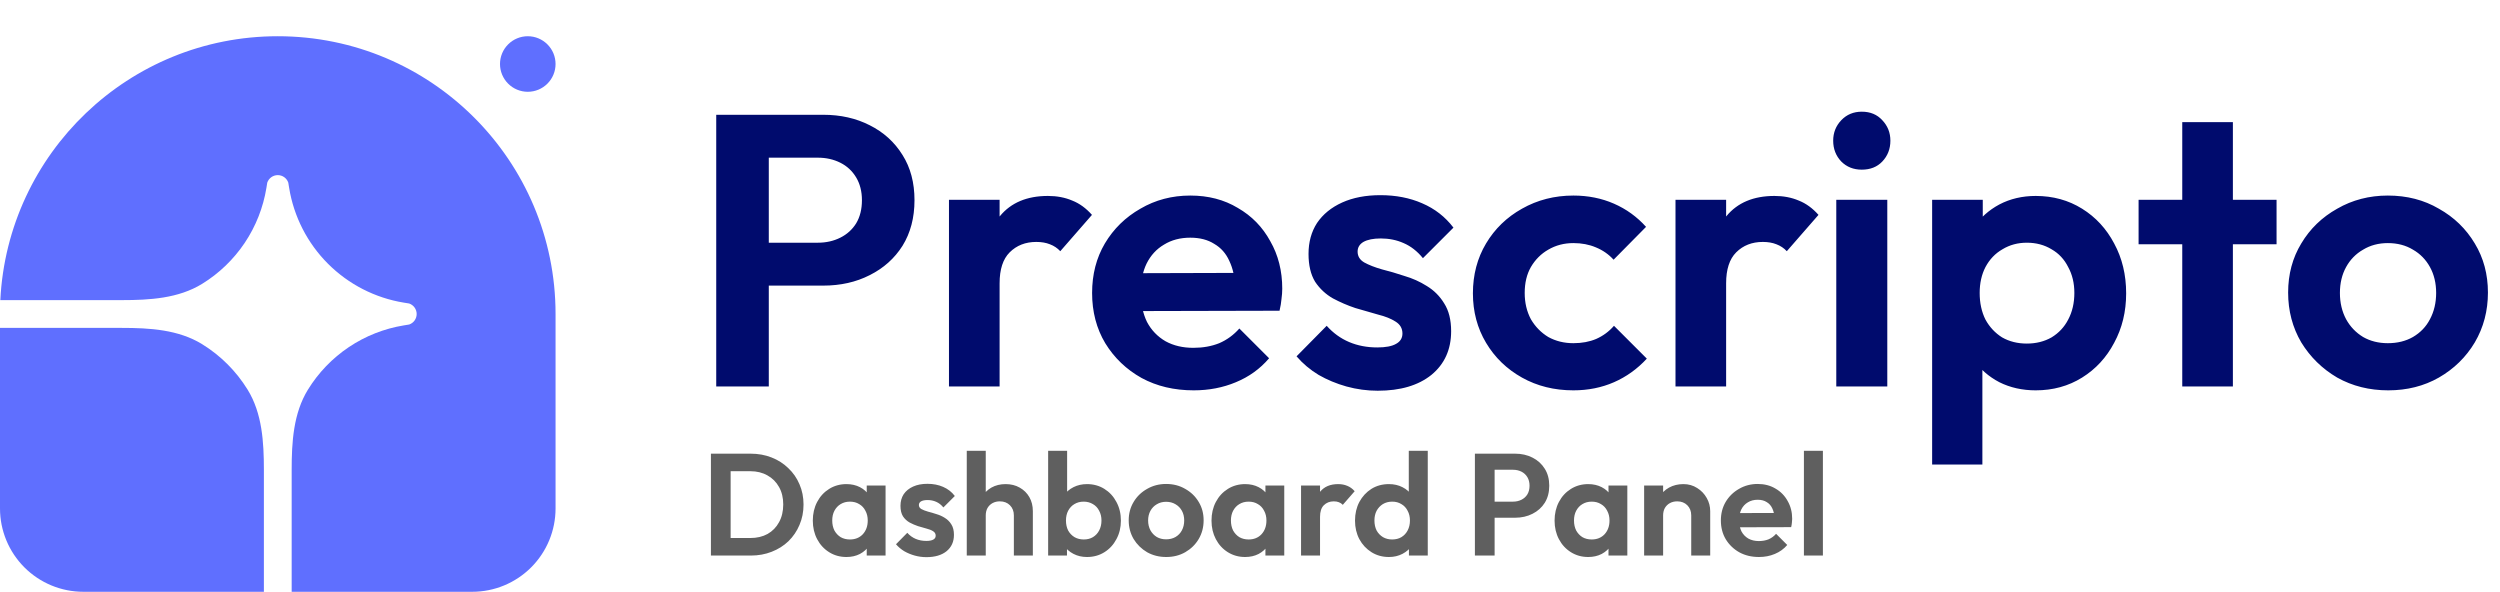
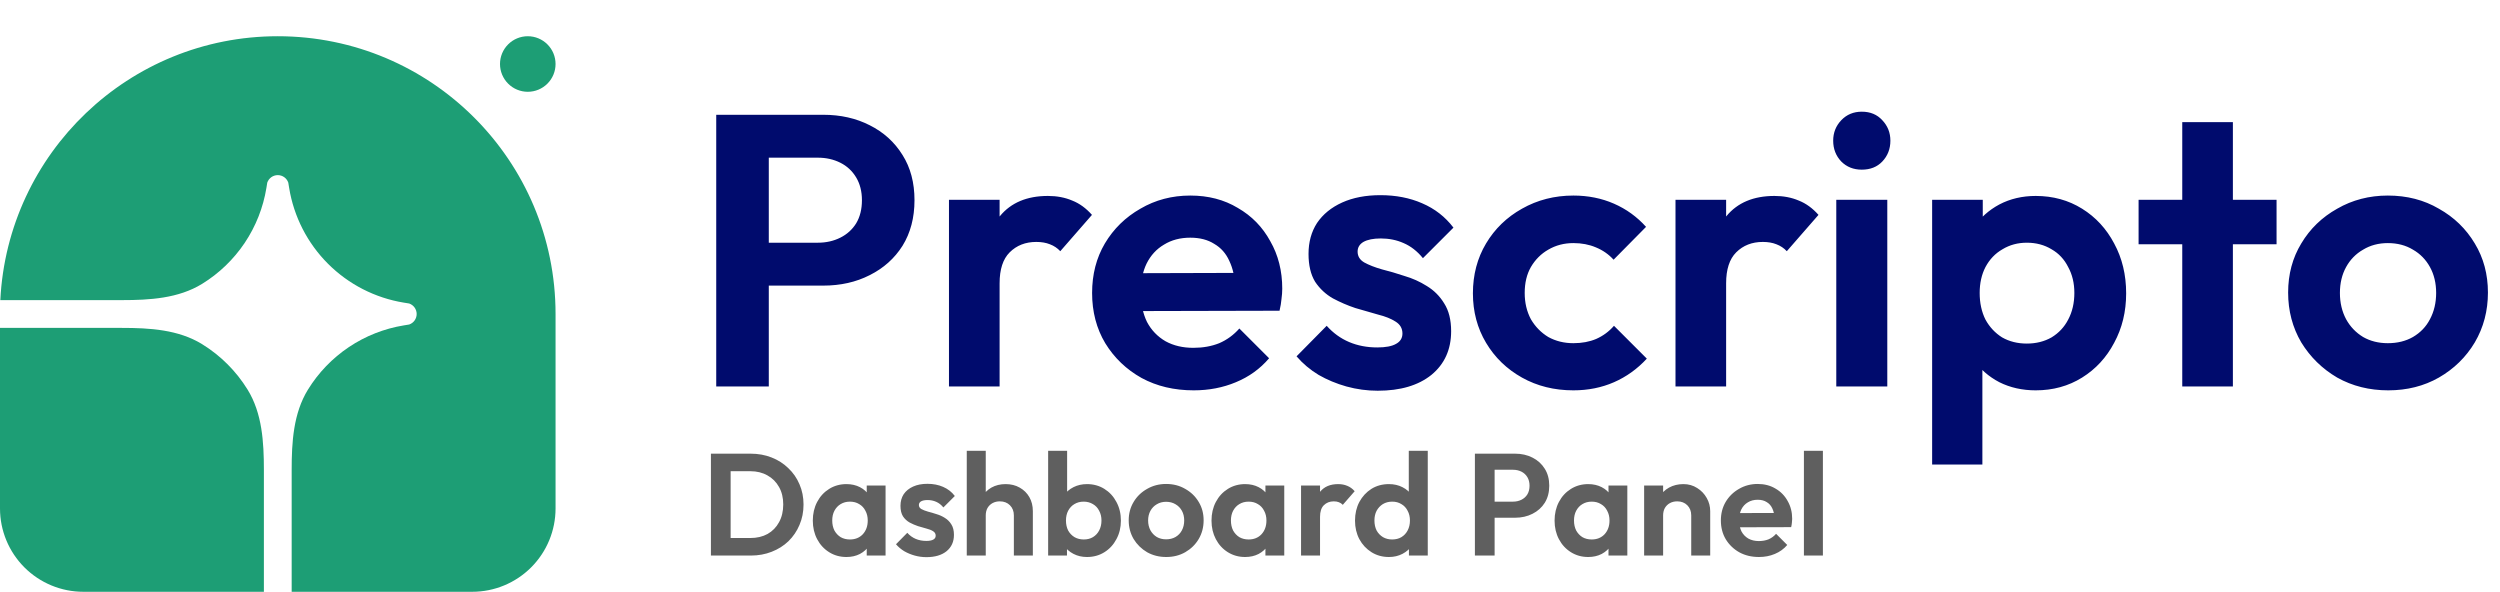
<svg xmlns="http://www.w3.org/2000/svg" width="207" height="49" viewBox="0 0 207 49" fill="none">
-   <path d="M23 3C35.703 3 46 13.297 46 26V42.1C46 43.93 45.273 45.685 43.979 46.979C42.685 48.273 40.93 49 39.1 49H24.15V38.91C24.15 36.608 24.29 34.222 25.497 32.263C26.362 30.859 27.518 29.657 28.888 28.738C30.258 27.82 31.81 27.208 33.437 26.942L33.878 26.87C34.059 26.808 34.217 26.691 34.328 26.535C34.44 26.379 34.5 26.192 34.5 26C34.5 25.808 34.44 25.621 34.328 25.465C34.217 25.309 34.059 25.192 33.878 25.129L33.437 25.058C31.059 24.67 28.863 23.544 27.159 21.84C25.456 20.137 24.33 17.941 23.942 15.563L23.87 15.122C23.808 14.941 23.691 14.783 23.535 14.671C23.379 14.56 23.192 14.5 23 14.5C22.808 14.5 22.621 14.56 22.465 14.671C22.309 14.783 22.191 14.941 22.129 15.122L22.058 15.563C21.792 17.19 21.18 18.741 20.261 20.111C19.343 21.481 18.141 22.638 16.737 23.502C14.777 24.71 12.392 24.85 10.09 24.85H0.027C0.629 12.682 10.683 3 23 3Z" fill="#5F6FFF" />
-   <path d="M0 27.15H10.09C12.392 27.15 14.777 27.29 16.737 28.498C18.269 29.442 19.558 30.731 20.502 32.263C21.71 34.222 21.85 36.608 21.85 38.91V49H6.9C5.07 49 3.315 48.273 2.021 46.979C0.727 45.685 0 43.93 0 42.1L0 27.15ZM46 5.3C46 5.91 45.758 6.495 45.326 6.926C44.895 7.358 44.31 7.6 43.7 7.6C43.09 7.6 42.505 7.358 42.074 6.926C41.642 6.495 41.4 5.91 41.4 5.3C41.4 4.69 41.642 4.105 42.074 3.674C42.505 3.242 43.09 3 43.7 3C44.31 3 44.895 3.242 45.326 3.674C45.758 4.105 46 4.69 46 5.3Z" fill="#5F6FFF" />
+   <path d="M23 3C35.703 3 46 13.297 46 26V42.1C46 43.93 45.273 45.685 43.979 46.979C42.685 48.273 40.93 49 39.1 49H24.15V38.91C24.15 36.608 24.29 34.222 25.497 32.263C26.362 30.859 27.518 29.657 28.888 28.738C30.258 27.82 31.81 27.208 33.437 26.942L33.878 26.87C34.059 26.808 34.217 26.691 34.328 26.535C34.44 26.379 34.5 26.192 34.5 26C34.5 25.808 34.44 25.621 34.328 25.465C34.217 25.309 34.059 25.192 33.878 25.129L33.437 25.058C31.059 24.67 28.863 23.544 27.159 21.84C25.456 20.137 24.33 17.941 23.942 15.563L23.87 15.122C23.808 14.941 23.691 14.783 23.535 14.671C23.379 14.56 23.192 14.5 23 14.5C22.808 14.5 22.621 14.56 22.465 14.671C22.309 14.783 22.191 14.941 22.129 15.122L22.058 15.563C21.792 17.19 21.18 18.741 20.261 20.111C19.343 21.481 18.141 22.638 16.737 23.502C14.777 24.71 12.392 24.85 10.09 24.85H0.027C0.629 12.682 10.683 3 23 3Z" fill="#1D9E75" />
+   <path d="M0 27.15H10.09C12.392 27.15 14.777 27.29 16.737 28.498C18.269 29.442 19.558 30.731 20.502 32.263C21.71 34.222 21.85 36.608 21.85 38.91V49H6.9C5.07 49 3.315 48.273 2.021 46.979C0.727 45.685 0 43.93 0 42.1L0 27.15ZM46 5.3C46 5.91 45.758 6.495 45.326 6.926C44.895 7.358 44.31 7.6 43.7 7.6C43.09 7.6 42.505 7.358 42.074 6.926C41.642 6.495 41.4 5.91 41.4 5.3C41.4 4.69 41.642 4.105 42.074 3.674C42.505 3.242 43.09 3 43.7 3C44.31 3 44.895 3.242 45.326 3.674C45.758 4.105 46 4.69 46 5.3Z" fill="#1D9E75" />
  <path d="M62.504 23.648V20.096H67.72C68.403 20.096 69.021 19.957 69.576 19.68C70.131 19.403 70.568 19.008 70.888 18.496C71.208 17.963 71.368 17.323 71.368 16.576C71.368 15.851 71.208 15.221 70.888 14.688C70.568 14.155 70.131 13.749 69.576 13.472C69.021 13.195 68.403 13.056 67.72 13.056H62.504V9.504H68.168C69.597 9.504 70.877 9.792 72.008 10.368C73.16 10.944 74.067 11.765 74.728 12.832C75.389 13.877 75.72 15.125 75.72 16.576C75.72 18.027 75.389 19.285 74.728 20.352C74.067 21.397 73.16 22.208 72.008 22.784C70.877 23.36 69.597 23.648 68.168 23.648H62.504ZM59.304 32V9.504H63.656V32H59.304ZM78.575 32V16.544H82.767V32H78.575ZM82.767 23.456L81.135 22.368C81.327 20.469 81.881 18.976 82.799 17.888C83.716 16.779 85.039 16.224 86.767 16.224C87.513 16.224 88.185 16.352 88.783 16.608C89.38 16.843 89.924 17.237 90.415 17.792L87.791 20.8C87.556 20.544 87.268 20.352 86.927 20.224C86.607 20.096 86.233 20.032 85.807 20.032C84.911 20.032 84.175 20.32 83.599 20.896C83.044 21.451 82.767 22.304 82.767 23.456ZM98.842 32.32C97.22 32.32 95.78 31.979 94.522 31.296C93.263 30.592 92.26 29.632 91.514 28.416C90.788 27.2 90.426 25.813 90.426 24.256C90.426 22.72 90.778 21.355 91.482 20.16C92.207 18.944 93.188 17.984 94.426 17.28C95.663 16.555 97.039 16.192 98.554 16.192C100.047 16.192 101.359 16.533 102.49 17.216C103.642 17.877 104.538 18.795 105.178 19.968C105.839 21.12 106.17 22.432 106.17 23.904C106.17 24.181 106.148 24.469 106.106 24.768C106.084 25.045 106.031 25.365 105.946 25.728L92.954 25.76V22.624L103.994 22.592L102.298 23.904C102.255 22.987 102.084 22.219 101.786 21.6C101.508 20.981 101.092 20.512 100.538 20.192C100.004 19.851 99.343 19.68 98.554 19.68C97.722 19.68 96.996 19.872 96.378 20.256C95.759 20.619 95.279 21.141 94.938 21.824C94.618 22.485 94.458 23.275 94.458 24.192C94.458 25.131 94.628 25.952 94.97 26.656C95.332 27.339 95.844 27.872 96.506 28.256C97.167 28.619 97.935 28.8 98.81 28.8C99.599 28.8 100.314 28.672 100.954 28.416C101.594 28.139 102.148 27.733 102.618 27.2L105.082 29.664C104.335 30.539 103.418 31.2 102.33 31.648C101.263 32.096 100.1 32.32 98.842 32.32ZM114.074 32.352C113.2 32.352 112.336 32.235 111.482 32C110.65 31.765 109.882 31.445 109.178 31.04C108.474 30.613 107.866 30.101 107.354 29.504L109.85 26.976C110.384 27.573 111.002 28.021 111.706 28.32C112.41 28.619 113.189 28.768 114.042 28.768C114.725 28.768 115.237 28.672 115.578 28.48C115.941 28.288 116.122 28 116.122 27.616C116.122 27.189 115.93 26.859 115.546 26.624C115.184 26.389 114.704 26.197 114.106 26.048C113.509 25.877 112.88 25.696 112.218 25.504C111.578 25.291 110.96 25.024 110.362 24.704C109.765 24.363 109.274 23.904 108.89 23.328C108.528 22.731 108.346 21.963 108.346 21.024C108.346 20.043 108.581 19.189 109.05 18.464C109.541 17.739 110.234 17.173 111.13 16.768C112.026 16.363 113.082 16.16 114.298 16.16C115.578 16.16 116.73 16.384 117.754 16.832C118.8 17.28 119.664 17.952 120.346 18.848L117.818 21.376C117.349 20.8 116.816 20.384 116.218 20.128C115.642 19.872 115.013 19.744 114.33 19.744C113.712 19.744 113.232 19.84 112.89 20.032C112.57 20.224 112.41 20.491 112.41 20.832C112.41 21.216 112.592 21.515 112.954 21.728C113.338 21.941 113.829 22.133 114.426 22.304C115.024 22.453 115.642 22.635 116.282 22.848C116.944 23.04 117.562 23.317 118.138 23.68C118.736 24.043 119.216 24.523 119.578 25.12C119.962 25.717 120.154 26.485 120.154 27.424C120.154 28.939 119.61 30.144 118.522 31.04C117.434 31.915 115.952 32.352 114.074 32.352ZM130.277 32.32C128.698 32.32 127.28 31.968 126.021 31.264C124.762 30.56 123.77 29.6 123.045 28.384C122.32 27.168 121.957 25.803 121.957 24.288C121.957 22.752 122.32 21.376 123.045 20.16C123.77 18.944 124.762 17.984 126.021 17.28C127.301 16.555 128.72 16.192 130.277 16.192C131.493 16.192 132.613 16.416 133.637 16.864C134.661 17.312 135.546 17.952 136.293 18.784L133.605 21.504C133.2 21.056 132.709 20.715 132.133 20.48C131.578 20.245 130.96 20.128 130.277 20.128C129.509 20.128 128.816 20.309 128.197 20.672C127.6 21.013 127.12 21.493 126.757 22.112C126.416 22.709 126.245 23.424 126.245 24.256C126.245 25.067 126.416 25.792 126.757 26.432C127.12 27.051 127.6 27.541 128.197 27.904C128.816 28.245 129.509 28.416 130.277 28.416C130.981 28.416 131.61 28.299 132.165 28.064C132.741 27.808 133.232 27.445 133.637 26.976L136.357 29.696C135.568 30.549 134.661 31.2 133.637 31.648C132.613 32.096 131.493 32.32 130.277 32.32ZM138.731 32V16.544H142.923V32H138.731ZM142.923 23.456L141.291 22.368C141.483 20.469 142.038 18.976 142.955 17.888C143.872 16.779 145.195 16.224 146.923 16.224C147.67 16.224 148.342 16.352 148.939 16.608C149.536 16.843 150.08 17.237 150.571 17.792L147.947 20.8C147.712 20.544 147.424 20.352 147.083 20.224C146.763 20.096 146.39 20.032 145.963 20.032C145.067 20.032 144.331 20.32 143.755 20.896C143.2 21.451 142.923 22.304 142.923 23.456ZM152.044 32V16.544H156.268V32H152.044ZM154.156 14.048C153.473 14.048 152.908 13.824 152.46 13.376C152.012 12.907 151.788 12.331 151.788 11.648C151.788 10.987 152.012 10.421 152.46 9.952C152.908 9.483 153.473 9.248 154.156 9.248C154.86 9.248 155.425 9.483 155.852 9.952C156.3 10.421 156.524 10.987 156.524 11.648C156.524 12.331 156.3 12.907 155.852 13.376C155.425 13.824 154.86 14.048 154.156 14.048ZM168.557 32.32C167.448 32.32 166.445 32.096 165.549 31.648C164.653 31.179 163.938 30.549 163.405 29.76C162.872 28.971 162.584 28.064 162.541 27.04V21.568C162.584 20.544 162.872 19.637 163.405 18.848C163.96 18.037 164.674 17.397 165.549 16.928C166.445 16.459 167.448 16.224 168.557 16.224C169.986 16.224 171.266 16.576 172.397 17.28C173.528 17.984 174.413 18.944 175.053 20.16C175.714 21.376 176.045 22.752 176.045 24.288C176.045 25.803 175.714 27.168 175.053 28.384C174.413 29.6 173.528 30.56 172.397 31.264C171.266 31.968 169.986 32.32 168.557 32.32ZM167.821 28.448C168.589 28.448 169.272 28.277 169.869 27.936C170.466 27.573 170.925 27.083 171.245 26.464C171.586 25.824 171.757 25.088 171.757 24.256C171.757 23.445 171.586 22.731 171.245 22.112C170.925 21.472 170.466 20.981 169.869 20.64C169.272 20.277 168.589 20.096 167.821 20.096C167.074 20.096 166.402 20.277 165.805 20.64C165.208 20.981 164.738 21.472 164.397 22.112C164.077 22.731 163.917 23.445 163.917 24.256C163.917 25.088 164.077 25.824 164.397 26.464C164.738 27.083 165.197 27.573 165.773 27.936C166.37 28.277 167.053 28.448 167.821 28.448ZM159.981 38.464V16.544H164.173V20.608L163.469 24.352L164.141 28.096V38.464H159.981ZM180.691 32V10.112H184.883V32H180.691ZM177.075 20.224V16.544H188.499V20.224H177.075ZM197.745 32.32C196.188 32.32 194.78 31.968 193.521 31.264C192.284 30.539 191.292 29.568 190.545 28.352C189.82 27.115 189.457 25.739 189.457 24.224C189.457 22.709 189.82 21.355 190.545 20.16C191.27 18.944 192.262 17.984 193.521 17.28C194.78 16.555 196.177 16.192 197.713 16.192C199.292 16.192 200.7 16.555 201.937 17.28C203.196 17.984 204.188 18.944 204.913 20.16C205.638 21.355 206.001 22.709 206.001 24.224C206.001 25.739 205.638 27.115 204.913 28.352C204.188 29.568 203.196 30.539 201.937 31.264C200.7 31.968 199.302 32.32 197.745 32.32ZM197.713 28.416C198.502 28.416 199.196 28.245 199.793 27.904C200.412 27.541 200.881 27.051 201.201 26.432C201.542 25.792 201.713 25.067 201.713 24.256C201.713 23.445 201.542 22.731 201.201 22.112C200.86 21.493 200.39 21.013 199.793 20.672C199.196 20.309 198.502 20.128 197.713 20.128C196.945 20.128 196.262 20.309 195.665 20.672C195.068 21.013 194.598 21.493 194.257 22.112C193.916 22.731 193.745 23.445 193.745 24.256C193.745 25.067 193.916 25.792 194.257 26.432C194.598 27.051 195.068 27.541 195.665 27.904C196.262 28.245 196.945 28.416 197.713 28.416Z" fill="#000B6D" />
  <path d="M59.98 46V44.548H62.128C62.672 44.548 63.148 44.436 63.556 44.212C63.964 43.98 64.28 43.656 64.504 43.24C64.736 42.824 64.852 42.332 64.852 41.764C64.852 41.212 64.736 40.732 64.504 40.324C64.272 39.908 63.952 39.588 63.544 39.364C63.136 39.132 62.664 39.016 62.128 39.016H59.944V37.564H62.152C62.776 37.564 63.352 37.668 63.88 37.876C64.416 38.084 64.88 38.38 65.272 38.764C65.672 39.14 65.98 39.584 66.196 40.096C66.42 40.608 66.532 41.168 66.532 41.776C66.532 42.384 66.42 42.948 66.196 43.468C65.98 43.98 65.676 44.428 65.284 44.812C64.892 45.188 64.428 45.48 63.892 45.688C63.364 45.896 62.792 46 62.176 46H59.98ZM58.864 46V37.564H60.496V46H58.864ZM70.085 46.12C69.557 46.12 69.081 45.988 68.657 45.724C68.233 45.46 67.901 45.1 67.661 44.644C67.421 44.188 67.301 43.676 67.301 43.108C67.301 42.532 67.421 42.016 67.661 41.56C67.901 41.104 68.233 40.744 68.657 40.48C69.081 40.216 69.557 40.084 70.085 40.084C70.501 40.084 70.873 40.168 71.201 40.336C71.529 40.504 71.789 40.74 71.981 41.044C72.181 41.34 72.289 41.676 72.305 42.052V44.14C72.289 44.524 72.181 44.864 71.981 45.16C71.789 45.456 71.529 45.692 71.201 45.868C70.873 46.036 70.501 46.12 70.085 46.12ZM70.373 44.668C70.813 44.668 71.169 44.524 71.441 44.236C71.713 43.94 71.849 43.56 71.849 43.096C71.849 42.792 71.785 42.524 71.657 42.292C71.537 42.052 71.365 41.868 71.141 41.74C70.925 41.604 70.669 41.536 70.373 41.536C70.085 41.536 69.829 41.604 69.605 41.74C69.389 41.868 69.217 42.052 69.089 42.292C68.969 42.524 68.909 42.792 68.909 43.096C68.909 43.408 68.969 43.684 69.089 43.924C69.217 44.156 69.389 44.34 69.605 44.476C69.829 44.604 70.085 44.668 70.373 44.668ZM71.765 46V44.44L72.017 43.024L71.765 41.632V40.204H73.325V46H71.765ZM76.707 46.132C76.379 46.132 76.055 46.088 75.736 46C75.424 45.912 75.135 45.792 74.871 45.64C74.608 45.48 74.379 45.288 74.188 45.064L75.124 44.116C75.323 44.34 75.555 44.508 75.82 44.62C76.084 44.732 76.376 44.788 76.695 44.788C76.951 44.788 77.144 44.752 77.272 44.68C77.407 44.608 77.475 44.5 77.475 44.356C77.475 44.196 77.403 44.072 77.26 43.984C77.124 43.896 76.944 43.824 76.719 43.768C76.496 43.704 76.26 43.636 76.011 43.564C75.772 43.484 75.54 43.384 75.316 43.264C75.091 43.136 74.907 42.964 74.763 42.748C74.627 42.524 74.559 42.236 74.559 41.884C74.559 41.516 74.647 41.196 74.823 40.924C75.007 40.652 75.267 40.44 75.603 40.288C75.939 40.136 76.335 40.06 76.791 40.06C77.272 40.06 77.704 40.144 78.088 40.312C78.48 40.48 78.803 40.732 79.059 41.068L78.112 42.016C77.936 41.8 77.736 41.644 77.511 41.548C77.296 41.452 77.059 41.404 76.803 41.404C76.572 41.404 76.391 41.44 76.263 41.512C76.144 41.584 76.084 41.684 76.084 41.812C76.084 41.956 76.151 42.068 76.287 42.148C76.431 42.228 76.615 42.3 76.84 42.364C77.064 42.42 77.296 42.488 77.535 42.568C77.784 42.64 78.016 42.744 78.231 42.88C78.456 43.016 78.635 43.196 78.772 43.42C78.915 43.644 78.987 43.932 78.987 44.284C78.987 44.852 78.784 45.304 78.376 45.64C77.968 45.968 77.412 46.132 76.707 46.132ZM83.948 46V42.676C83.948 42.332 83.84 42.052 83.624 41.836C83.408 41.62 83.128 41.512 82.784 41.512C82.56 41.512 82.36 41.56 82.184 41.656C82.008 41.752 81.868 41.888 81.764 42.064C81.668 42.24 81.62 42.444 81.62 42.676L81.008 42.364C81.008 41.908 81.104 41.512 81.296 41.176C81.488 40.832 81.752 40.564 82.088 40.372C82.432 40.18 82.824 40.084 83.264 40.084C83.704 40.084 84.092 40.18 84.428 40.372C84.772 40.564 85.04 40.828 85.232 41.164C85.424 41.5 85.52 41.888 85.52 42.328V46H83.948ZM80.048 46V37.324H81.62V46H80.048ZM90.002 46.12C89.586 46.12 89.21 46.032 88.874 45.856C88.538 45.68 88.27 45.44 88.07 45.136C87.87 44.832 87.762 44.492 87.746 44.116V42.052C87.762 41.676 87.87 41.34 88.07 41.044C88.278 40.74 88.55 40.504 88.886 40.336C89.222 40.168 89.594 40.084 90.002 40.084C90.538 40.084 91.018 40.216 91.442 40.48C91.866 40.744 92.198 41.104 92.438 41.56C92.686 42.016 92.81 42.532 92.81 43.108C92.81 43.676 92.686 44.188 92.438 44.644C92.198 45.1 91.866 45.46 91.442 45.724C91.018 45.988 90.538 46.12 90.002 46.12ZM89.738 44.668C90.026 44.668 90.278 44.604 90.494 44.476C90.718 44.34 90.89 44.156 91.01 43.924C91.138 43.684 91.202 43.408 91.202 43.096C91.202 42.792 91.138 42.524 91.01 42.292C90.89 42.052 90.718 41.868 90.494 41.74C90.27 41.604 90.014 41.536 89.726 41.536C89.438 41.536 89.182 41.604 88.958 41.74C88.742 41.868 88.57 42.052 88.442 42.292C88.322 42.524 88.262 42.792 88.262 43.096C88.262 43.408 88.322 43.684 88.442 43.924C88.57 44.156 88.746 44.34 88.97 44.476C89.194 44.604 89.45 44.668 89.738 44.668ZM86.786 46V37.324H88.358V41.632L88.094 43.024L88.346 44.44V46H86.786ZM96.564 46.12C95.981 46.12 95.453 45.988 94.981 45.724C94.516 45.452 94.144 45.088 93.865 44.632C93.593 44.168 93.457 43.652 93.457 43.084C93.457 42.516 93.593 42.008 93.865 41.56C94.136 41.104 94.508 40.744 94.981 40.48C95.453 40.208 95.977 40.072 96.552 40.072C97.144 40.072 97.672 40.208 98.136 40.48C98.609 40.744 98.981 41.104 99.252 41.56C99.525 42.008 99.66 42.516 99.66 43.084C99.66 43.652 99.525 44.168 99.252 44.632C98.981 45.088 98.609 45.452 98.136 45.724C97.672 45.988 97.148 46.12 96.564 46.12ZM96.552 44.656C96.849 44.656 97.109 44.592 97.332 44.464C97.564 44.328 97.74 44.144 97.861 43.912C97.989 43.672 98.052 43.4 98.052 43.096C98.052 42.792 97.989 42.524 97.861 42.292C97.733 42.06 97.556 41.88 97.332 41.752C97.109 41.616 96.849 41.548 96.552 41.548C96.264 41.548 96.008 41.616 95.784 41.752C95.561 41.88 95.385 42.06 95.257 42.292C95.129 42.524 95.064 42.792 95.064 43.096C95.064 43.4 95.129 43.672 95.257 43.912C95.385 44.144 95.561 44.328 95.784 44.464C96.008 44.592 96.264 44.656 96.552 44.656ZM103.097 46.12C102.569 46.12 102.093 45.988 101.669 45.724C101.245 45.46 100.913 45.1 100.673 44.644C100.433 44.188 100.313 43.676 100.313 43.108C100.313 42.532 100.433 42.016 100.673 41.56C100.913 41.104 101.245 40.744 101.669 40.48C102.093 40.216 102.569 40.084 103.097 40.084C103.513 40.084 103.885 40.168 104.213 40.336C104.541 40.504 104.801 40.74 104.993 41.044C105.193 41.34 105.301 41.676 105.317 42.052V44.14C105.301 44.524 105.193 44.864 104.993 45.16C104.801 45.456 104.541 45.692 104.213 45.868C103.885 46.036 103.513 46.12 103.097 46.12ZM103.385 44.668C103.825 44.668 104.181 44.524 104.453 44.236C104.725 43.94 104.861 43.56 104.861 43.096C104.861 42.792 104.797 42.524 104.669 42.292C104.549 42.052 104.377 41.868 104.153 41.74C103.937 41.604 103.681 41.536 103.385 41.536C103.097 41.536 102.841 41.604 102.617 41.74C102.401 41.868 102.229 42.052 102.101 42.292C101.981 42.524 101.921 42.792 101.921 43.096C101.921 43.408 101.981 43.684 102.101 43.924C102.229 44.156 102.401 44.34 102.617 44.476C102.841 44.604 103.097 44.668 103.385 44.668ZM104.777 46V44.44L105.029 43.024L104.777 41.632V40.204H106.337V46H104.777ZM107.727 46V40.204H109.299V46H107.727ZM109.299 42.796L108.687 42.388C108.759 41.676 108.967 41.116 109.311 40.708C109.655 40.292 110.151 40.084 110.799 40.084C111.079 40.084 111.331 40.132 111.555 40.228C111.779 40.316 111.983 40.464 112.167 40.672L111.183 41.8C111.095 41.704 110.987 41.632 110.859 41.584C110.739 41.536 110.599 41.512 110.439 41.512C110.103 41.512 109.827 41.62 109.611 41.836C109.403 42.044 109.299 42.364 109.299 42.796ZM115.003 46.12C114.467 46.12 113.987 45.988 113.563 45.724C113.139 45.46 112.803 45.1 112.555 44.644C112.315 44.188 112.195 43.676 112.195 43.108C112.195 42.532 112.315 42.016 112.555 41.56C112.803 41.104 113.135 40.744 113.551 40.48C113.975 40.216 114.459 40.084 115.003 40.084C115.419 40.084 115.791 40.168 116.119 40.336C116.455 40.504 116.723 40.74 116.923 41.044C117.131 41.34 117.243 41.676 117.259 42.052V44.116C117.243 44.492 117.135 44.832 116.935 45.136C116.735 45.44 116.467 45.68 116.131 45.856C115.795 46.032 115.419 46.12 115.003 46.12ZM115.267 44.668C115.563 44.668 115.819 44.604 116.035 44.476C116.259 44.34 116.431 44.156 116.551 43.924C116.679 43.684 116.743 43.408 116.743 43.096C116.743 42.792 116.679 42.524 116.551 42.292C116.431 42.052 116.259 41.868 116.035 41.74C115.819 41.604 115.567 41.536 115.279 41.536C114.983 41.536 114.723 41.604 114.499 41.74C114.283 41.876 114.111 42.06 113.983 42.292C113.863 42.524 113.803 42.792 113.803 43.096C113.803 43.408 113.863 43.684 113.983 43.924C114.111 44.156 114.287 44.34 114.511 44.476C114.735 44.604 114.987 44.668 115.267 44.668ZM118.219 46H116.659V44.44L116.911 43.024L116.647 41.632V37.324H118.219V46ZM123.322 42.868V41.536H125.278C125.534 41.536 125.766 41.484 125.974 41.38C126.182 41.276 126.346 41.128 126.466 40.936C126.586 40.736 126.646 40.496 126.646 40.216C126.646 39.944 126.586 39.708 126.466 39.508C126.346 39.308 126.182 39.156 125.974 39.052C125.766 38.948 125.534 38.896 125.278 38.896H123.322V37.564H125.446C125.982 37.564 126.462 37.672 126.886 37.888C127.318 38.104 127.658 38.412 127.906 38.812C128.154 39.204 128.278 39.672 128.278 40.216C128.278 40.76 128.154 41.232 127.906 41.632C127.658 42.024 127.318 42.328 126.886 42.544C126.462 42.76 125.982 42.868 125.446 42.868H123.322ZM122.122 46V37.564H123.754V46H122.122ZM131.503 46.12C130.975 46.12 130.499 45.988 130.075 45.724C129.651 45.46 129.319 45.1 129.079 44.644C128.839 44.188 128.719 43.676 128.719 43.108C128.719 42.532 128.839 42.016 129.079 41.56C129.319 41.104 129.651 40.744 130.075 40.48C130.499 40.216 130.975 40.084 131.503 40.084C131.919 40.084 132.291 40.168 132.619 40.336C132.947 40.504 133.207 40.74 133.399 41.044C133.599 41.34 133.707 41.676 133.723 42.052V44.14C133.707 44.524 133.599 44.864 133.399 45.16C133.207 45.456 132.947 45.692 132.619 45.868C132.291 46.036 131.919 46.12 131.503 46.12ZM131.791 44.668C132.231 44.668 132.587 44.524 132.859 44.236C133.131 43.94 133.267 43.56 133.267 43.096C133.267 42.792 133.203 42.524 133.075 42.292C132.955 42.052 132.783 41.868 132.559 41.74C132.343 41.604 132.087 41.536 131.791 41.536C131.503 41.536 131.247 41.604 131.023 41.74C130.807 41.868 130.635 42.052 130.507 42.292C130.387 42.524 130.327 42.792 130.327 43.096C130.327 43.408 130.387 43.684 130.507 43.924C130.635 44.156 130.807 44.34 131.023 44.476C131.247 44.604 131.503 44.668 131.791 44.668ZM133.183 46V44.44L133.435 43.024L133.183 41.632V40.204H134.743V46H133.183ZM140.034 46V42.676C140.034 42.332 139.926 42.052 139.71 41.836C139.494 41.62 139.214 41.512 138.87 41.512C138.646 41.512 138.446 41.56 138.27 41.656C138.094 41.752 137.954 41.888 137.85 42.064C137.754 42.24 137.706 42.444 137.706 42.676L137.094 42.364C137.094 41.908 137.19 41.512 137.382 41.176C137.582 40.832 137.854 40.564 138.198 40.372C138.55 40.18 138.946 40.084 139.386 40.084C139.81 40.084 140.19 40.192 140.526 40.408C140.862 40.616 141.126 40.892 141.318 41.236C141.51 41.572 141.605 41.936 141.605 42.328V46H140.034ZM136.134 46V40.204H137.706V46H136.134ZM145.644 46.12C145.036 46.12 144.496 45.992 144.024 45.736C143.552 45.472 143.176 45.112 142.896 44.656C142.624 44.2 142.488 43.68 142.488 43.096C142.488 42.52 142.62 42.008 142.884 41.56C143.156 41.104 143.524 40.744 143.988 40.48C144.452 40.208 144.968 40.072 145.536 40.072C146.096 40.072 146.588 40.2 147.012 40.456C147.444 40.704 147.78 41.048 148.02 41.488C148.268 41.92 148.392 42.412 148.392 42.964C148.392 43.068 148.384 43.176 148.368 43.288C148.36 43.392 148.34 43.512 148.308 43.648L143.436 43.66V42.484L147.576 42.472L146.94 42.964C146.924 42.62 146.86 42.332 146.748 42.1C146.644 41.868 146.488 41.692 146.28 41.572C146.08 41.444 145.832 41.38 145.536 41.38C145.224 41.38 144.952 41.452 144.72 41.596C144.488 41.732 144.308 41.928 144.18 42.184C144.06 42.432 144 42.728 144 43.072C144 43.424 144.064 43.732 144.192 43.996C144.328 44.252 144.52 44.452 144.768 44.596C145.016 44.732 145.304 44.8 145.632 44.8C145.928 44.8 146.196 44.752 146.436 44.656C146.676 44.552 146.884 44.4 147.06 44.2L147.984 45.124C147.704 45.452 147.36 45.7 146.952 45.868C146.552 46.036 146.116 46.12 145.644 46.12ZM149.364 46V37.324H150.936V46H149.364Z" fill="#5F5F5F" />
</svg>
